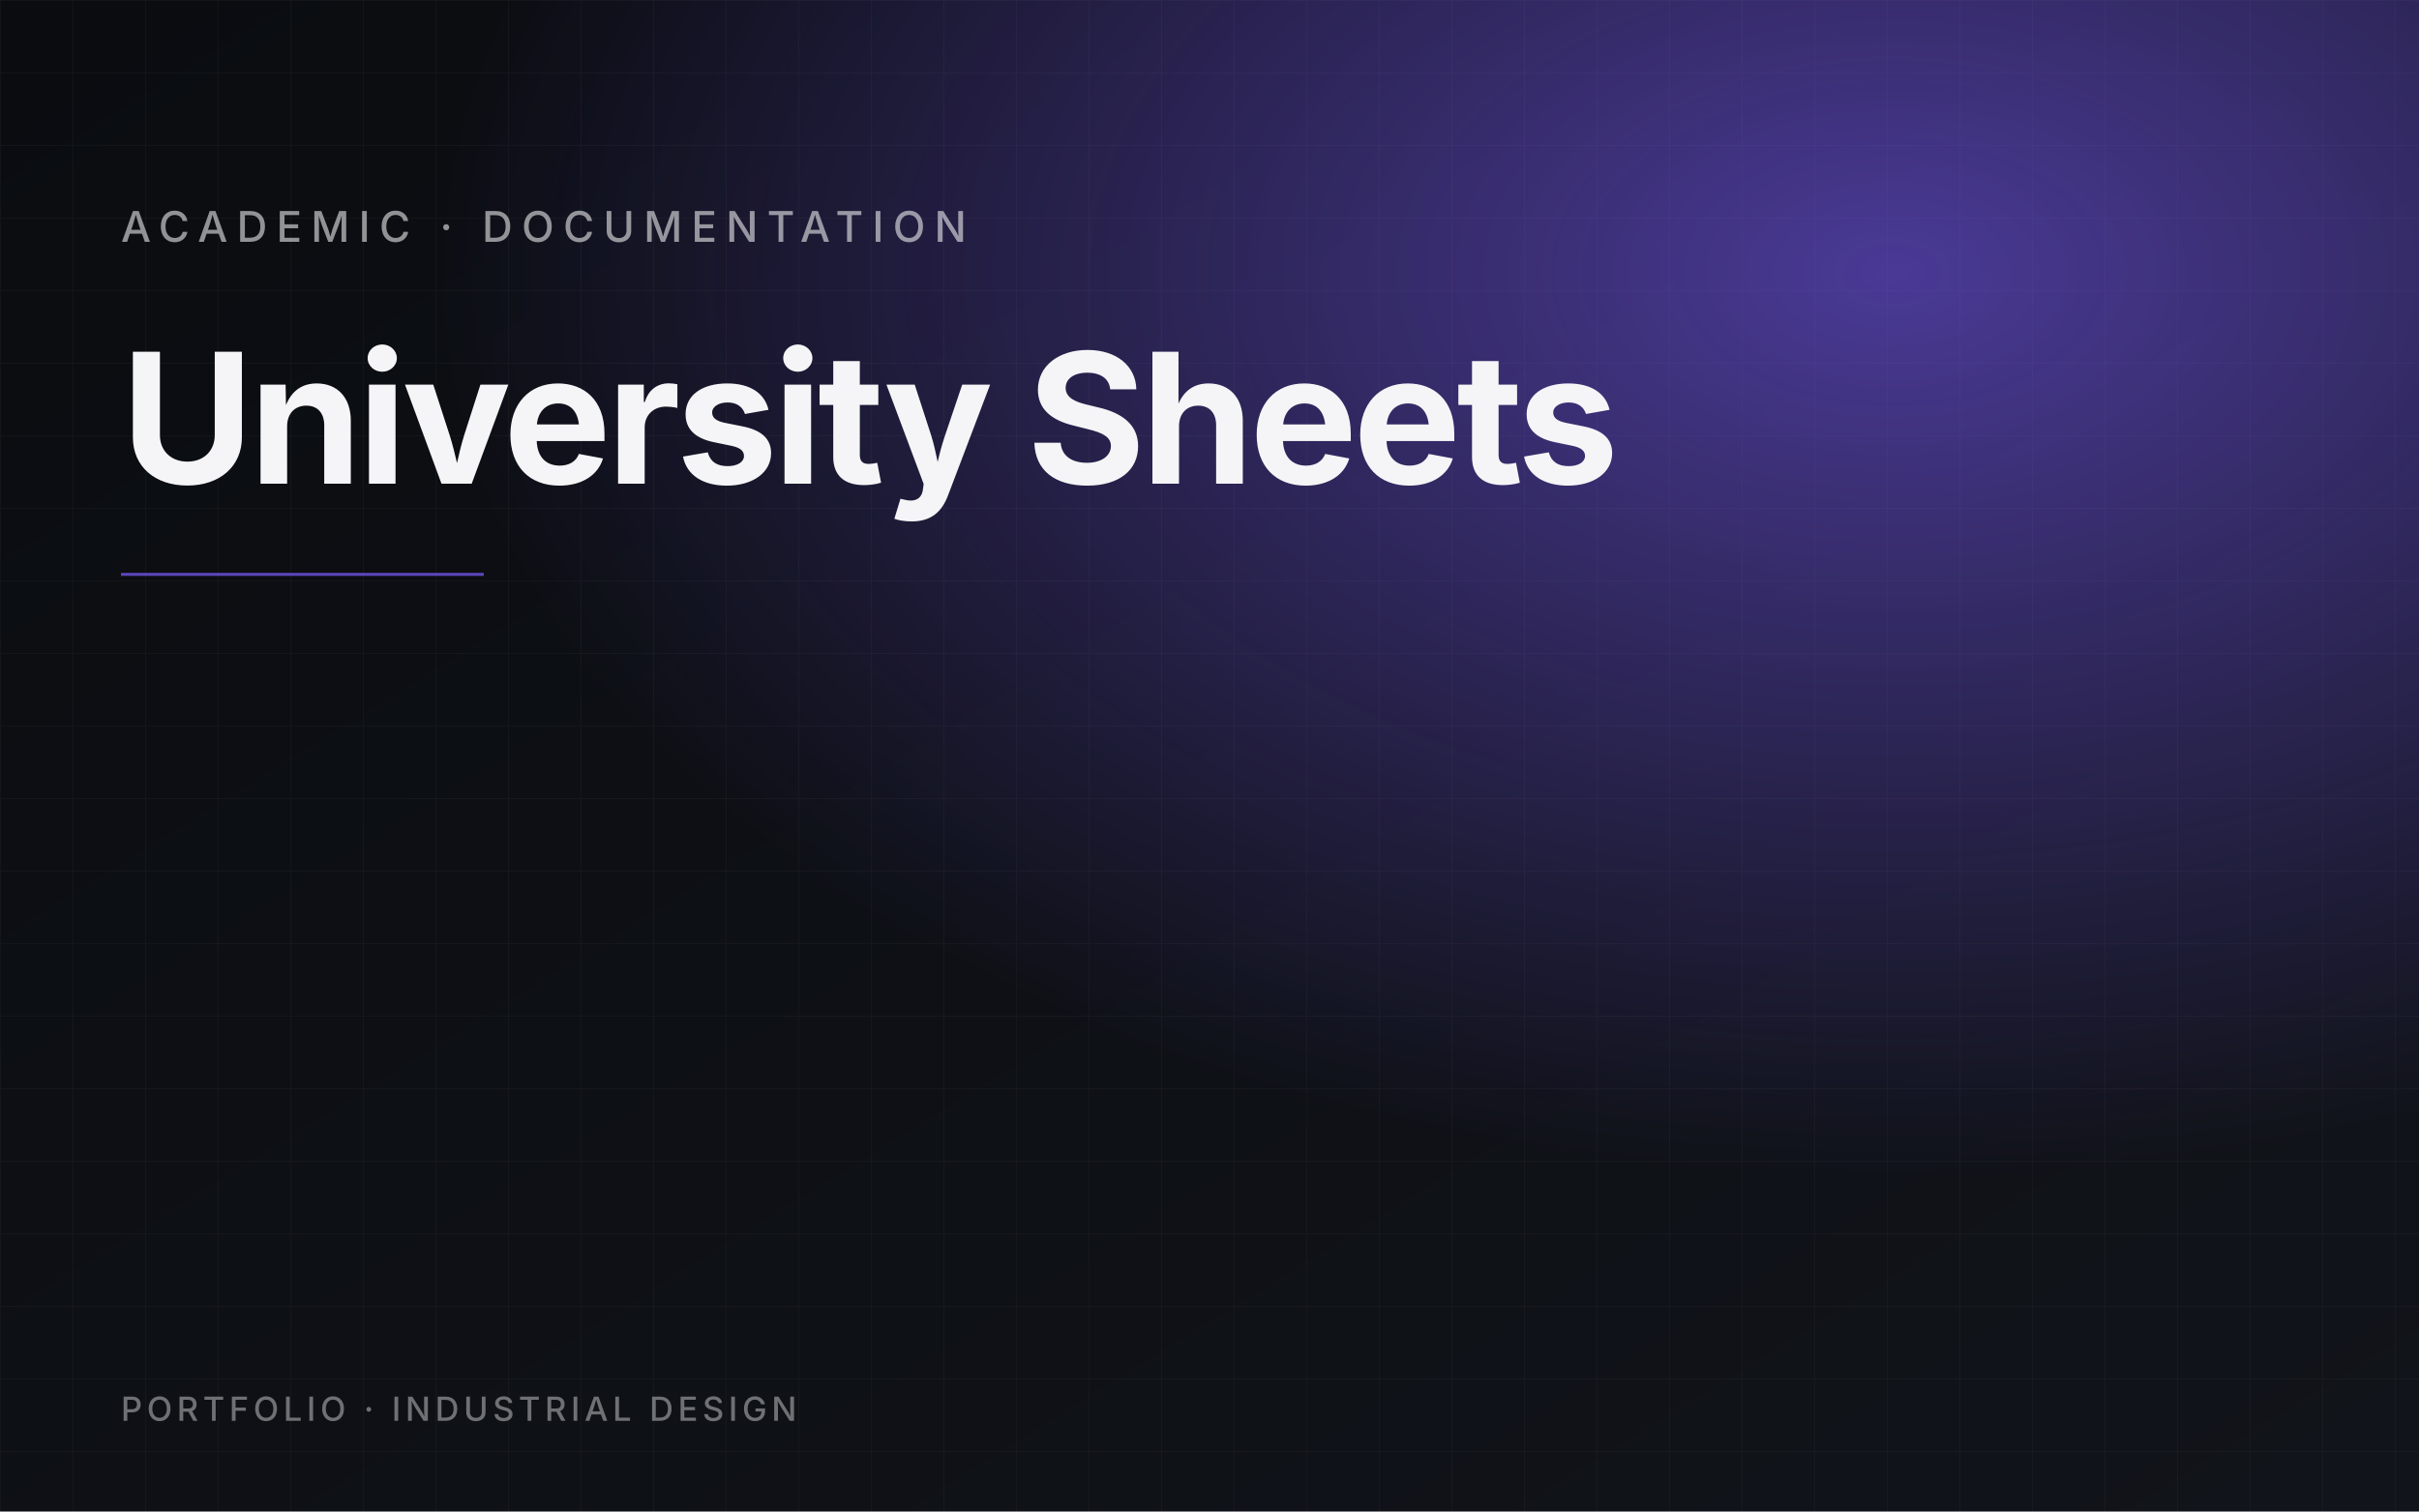
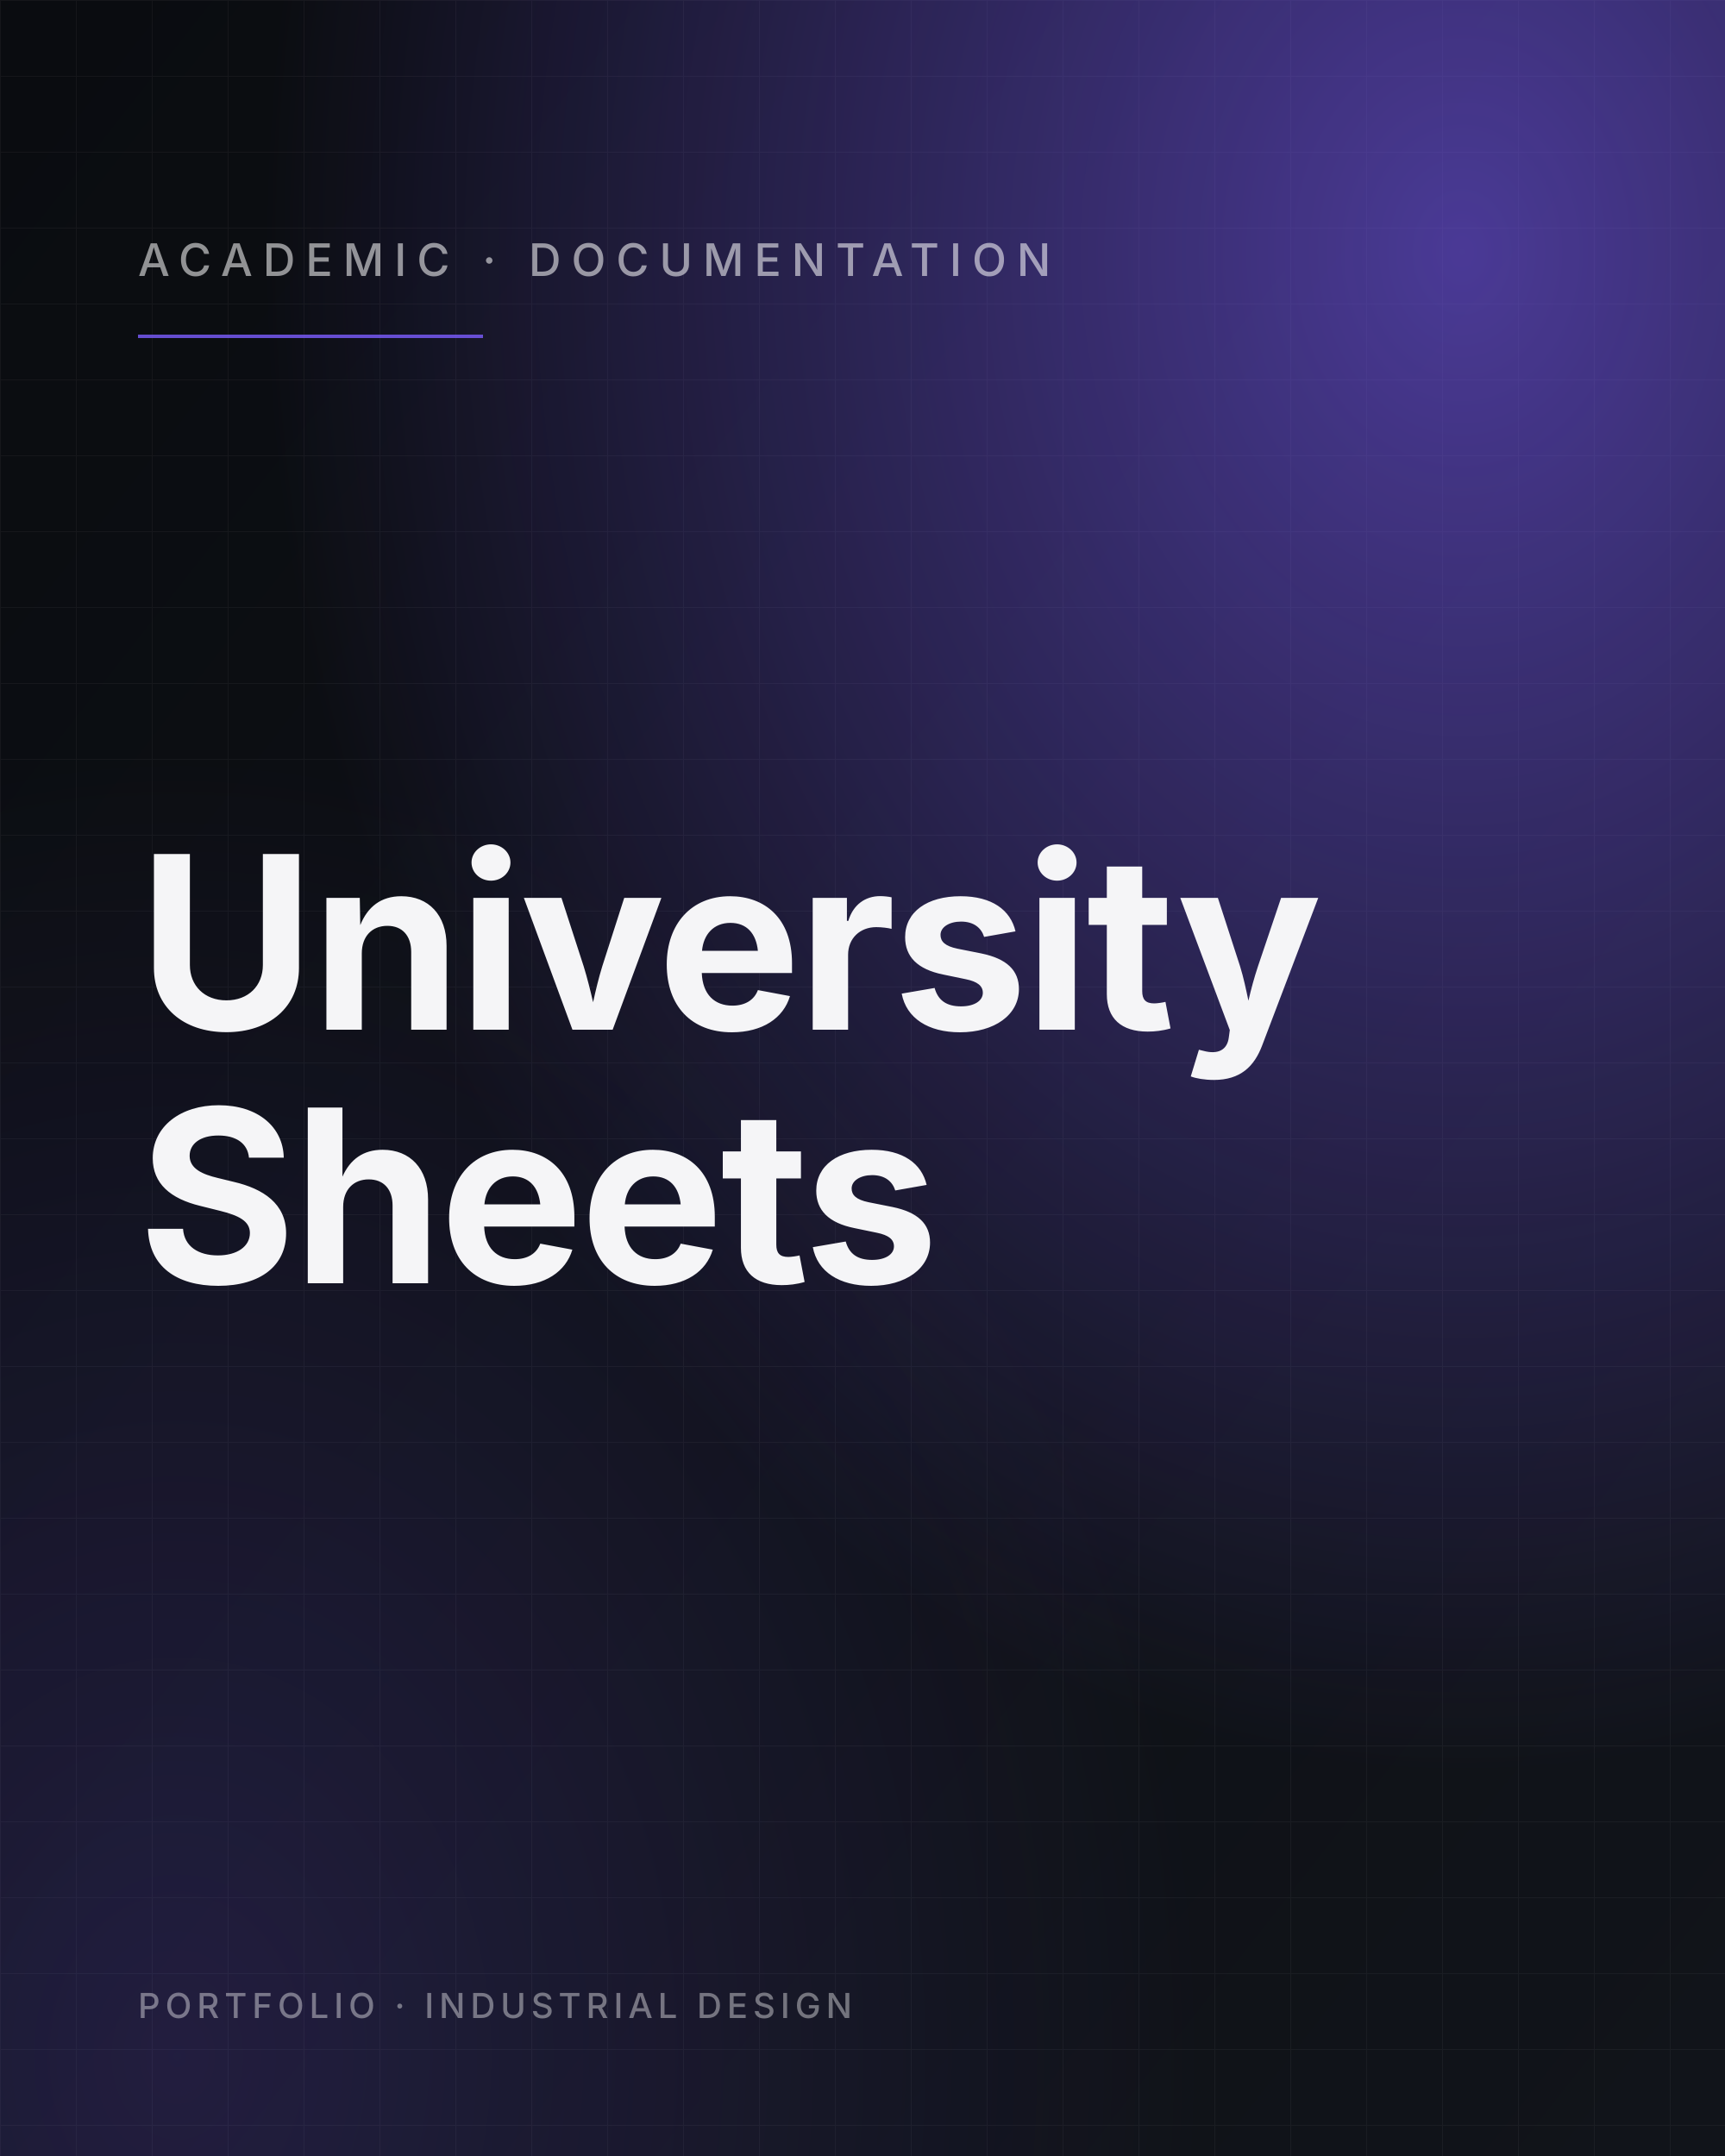
- <svg xmlns="http://www.w3.org/2000/svg" viewBox="0 0 1600 1000" preserveAspectRatio="xMidYMid slice">
+ <svg xmlns="http://www.w3.org/2000/svg" viewBox="0 0 1000 1250" preserveAspectRatio="xMidYMid slice">
  <defs>
    <linearGradient id="bg" x1="0" y1="0" x2="1" y2="1">
      <stop offset="0" stop-color="#0a0c10" />
      <stop offset="1" stop-color="#11141a" />
    </linearGradient>
-     <radialGradient id="glow" cx="0.78" cy="0.18" r="0.6">
+     <radialGradient id="glow" cx="0.85" cy="0.12" r="0.7">
      <stop offset="0" stop-color="#7c5cff" stop-opacity="0.55" />
      <stop offset="1" stop-color="#7c5cff" stop-opacity="0" />
    </radialGradient>
-     <pattern id="grid" width="48" height="48" patternUnits="userSpaceOnUse">
-       <path d="M48 0H0V48" fill="none" stroke="rgba(255,255,255,0.04)" stroke-width="1" />
+     <radialGradient id="glow2" cx="0.1" cy="0.95" r="0.6">
+       <stop offset="0" stop-color="#7c5cff" stop-opacity="0.18" />
+       <stop offset="1" stop-color="#7c5cff" stop-opacity="0" />
+     </radialGradient>
+     <pattern id="grid" width="44" height="44" patternUnits="userSpaceOnUse">
+       <path d="M44 0H0V44" fill="none" stroke="rgba(255,255,255,0.045)" stroke-width="1" />
    </pattern>
  </defs>
-   <rect width="1600" height="1000" fill="url(#bg)" />
-   <rect width="1600" height="1000" fill="url(#grid)" />
-   <rect width="1600" height="1000" fill="url(#glow)" />
+   <rect width="1000" height="1250" fill="url(#bg)" />
+   <rect width="1000" height="1250" fill="url(#grid)" />
+   <rect width="1000" height="1250" fill="url(#glow)" />
+   <rect width="1000" height="1250" fill="url(#glow2)" />
  <g font-family="Inter, system-ui, sans-serif" fill="#f5f5f7">
-     <text x="80" y="160" font-size="28" letter-spacing="6" fill="rgba(255,255,255,0.55)" font-weight="500">ACADEMIC · DOCUMENTATION</text>
-     <text x="80" y="320" font-size="120" font-weight="700" letter-spacing="-3">University Sheets</text>
-     <text x="80" y="940" font-size="22" letter-spacing="3" fill="rgba(255,255,255,0.4)" font-weight="500">PORTFOLIO · INDUSTRIAL DESIGN</text>
-   </g>
-   <g stroke="#7c5cff" stroke-width="2" fill="none" opacity="0.7">
-     <line x1="80" y1="380" x2="320" y2="380" />
+     <text x="80" y="160" font-size="26" letter-spacing="6" fill="rgba(255,255,255,0.55)" font-weight="500">ACADEMIC · DOCUMENTATION</text>
+     <line x1="80" y1="195" x2="280" y2="195" stroke="#7c5cff" stroke-width="2" opacity="0.8" />
+     <text x="80" y="597" font-size="140" font-weight="700" letter-spacing="-2">
+       <tspan x="80" dy="0">University</tspan>
+       <tspan x="80" dy="147">Sheets</tspan>
+     </text>
+     <text x="80" y="1170" font-size="20" letter-spacing="3" fill="rgba(255,255,255,0.4)" font-weight="500">PORTFOLIO · INDUSTRIAL DESIGN</text>
  </g>
</svg>
